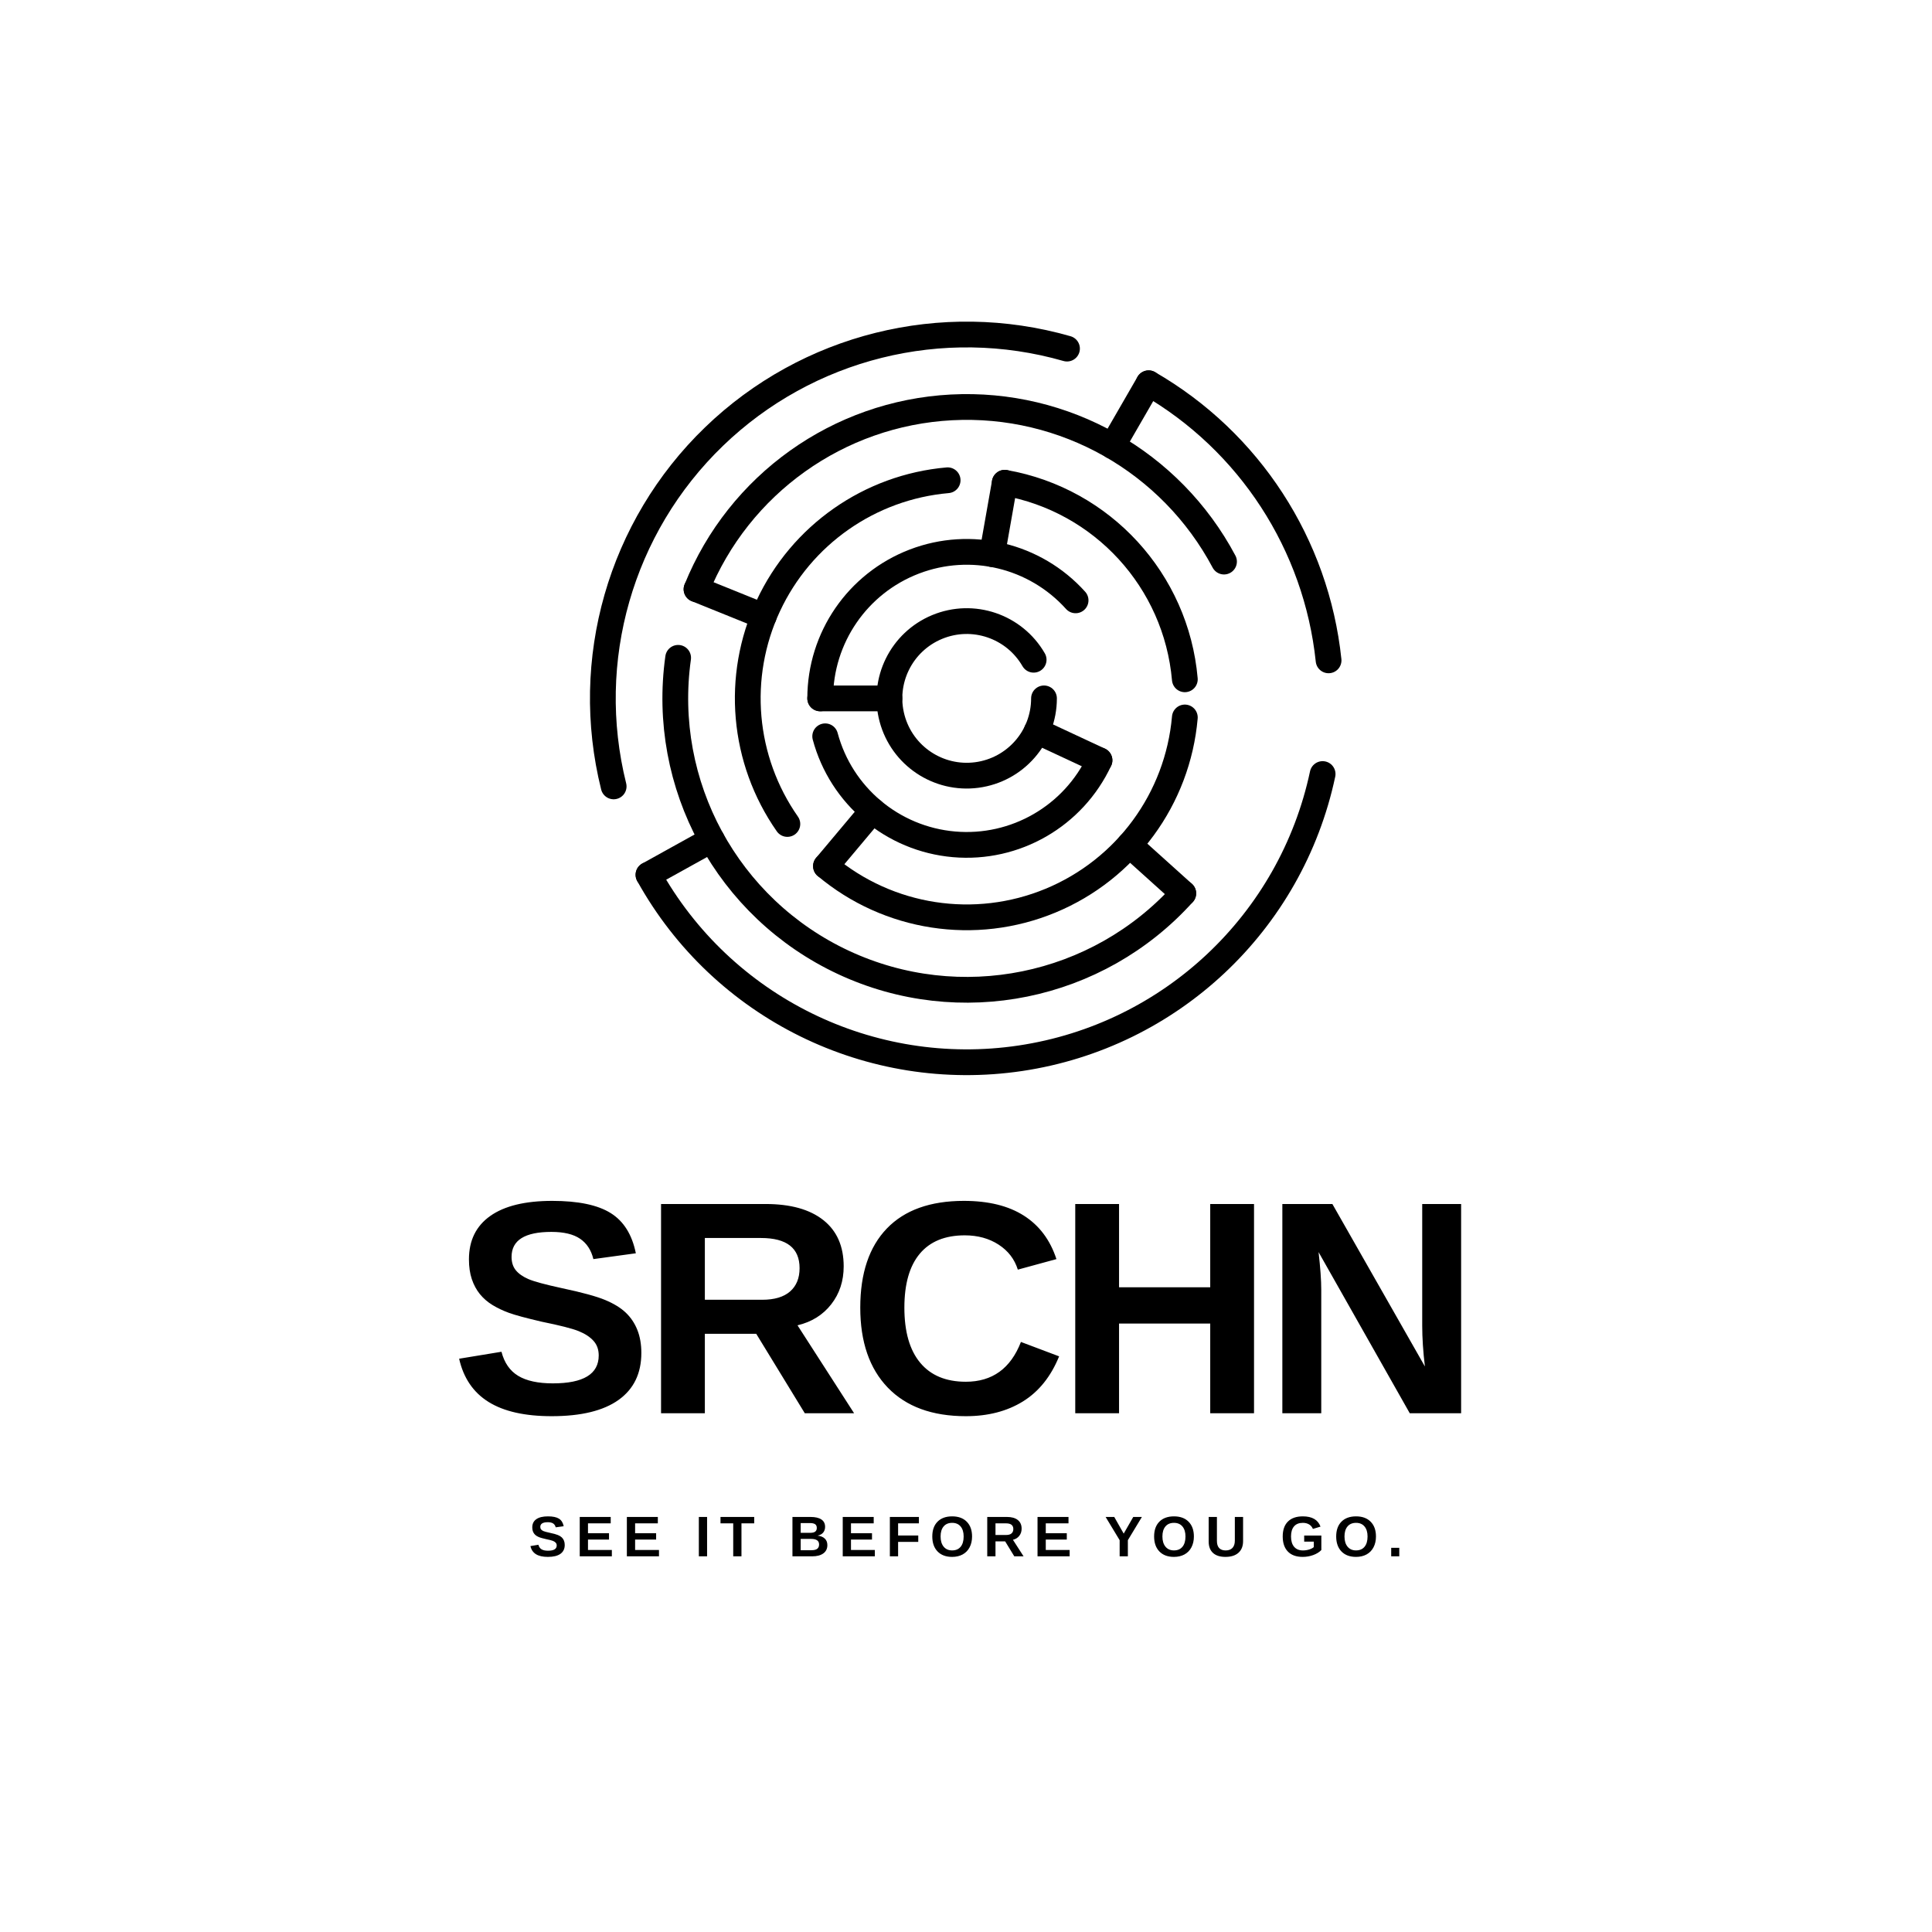
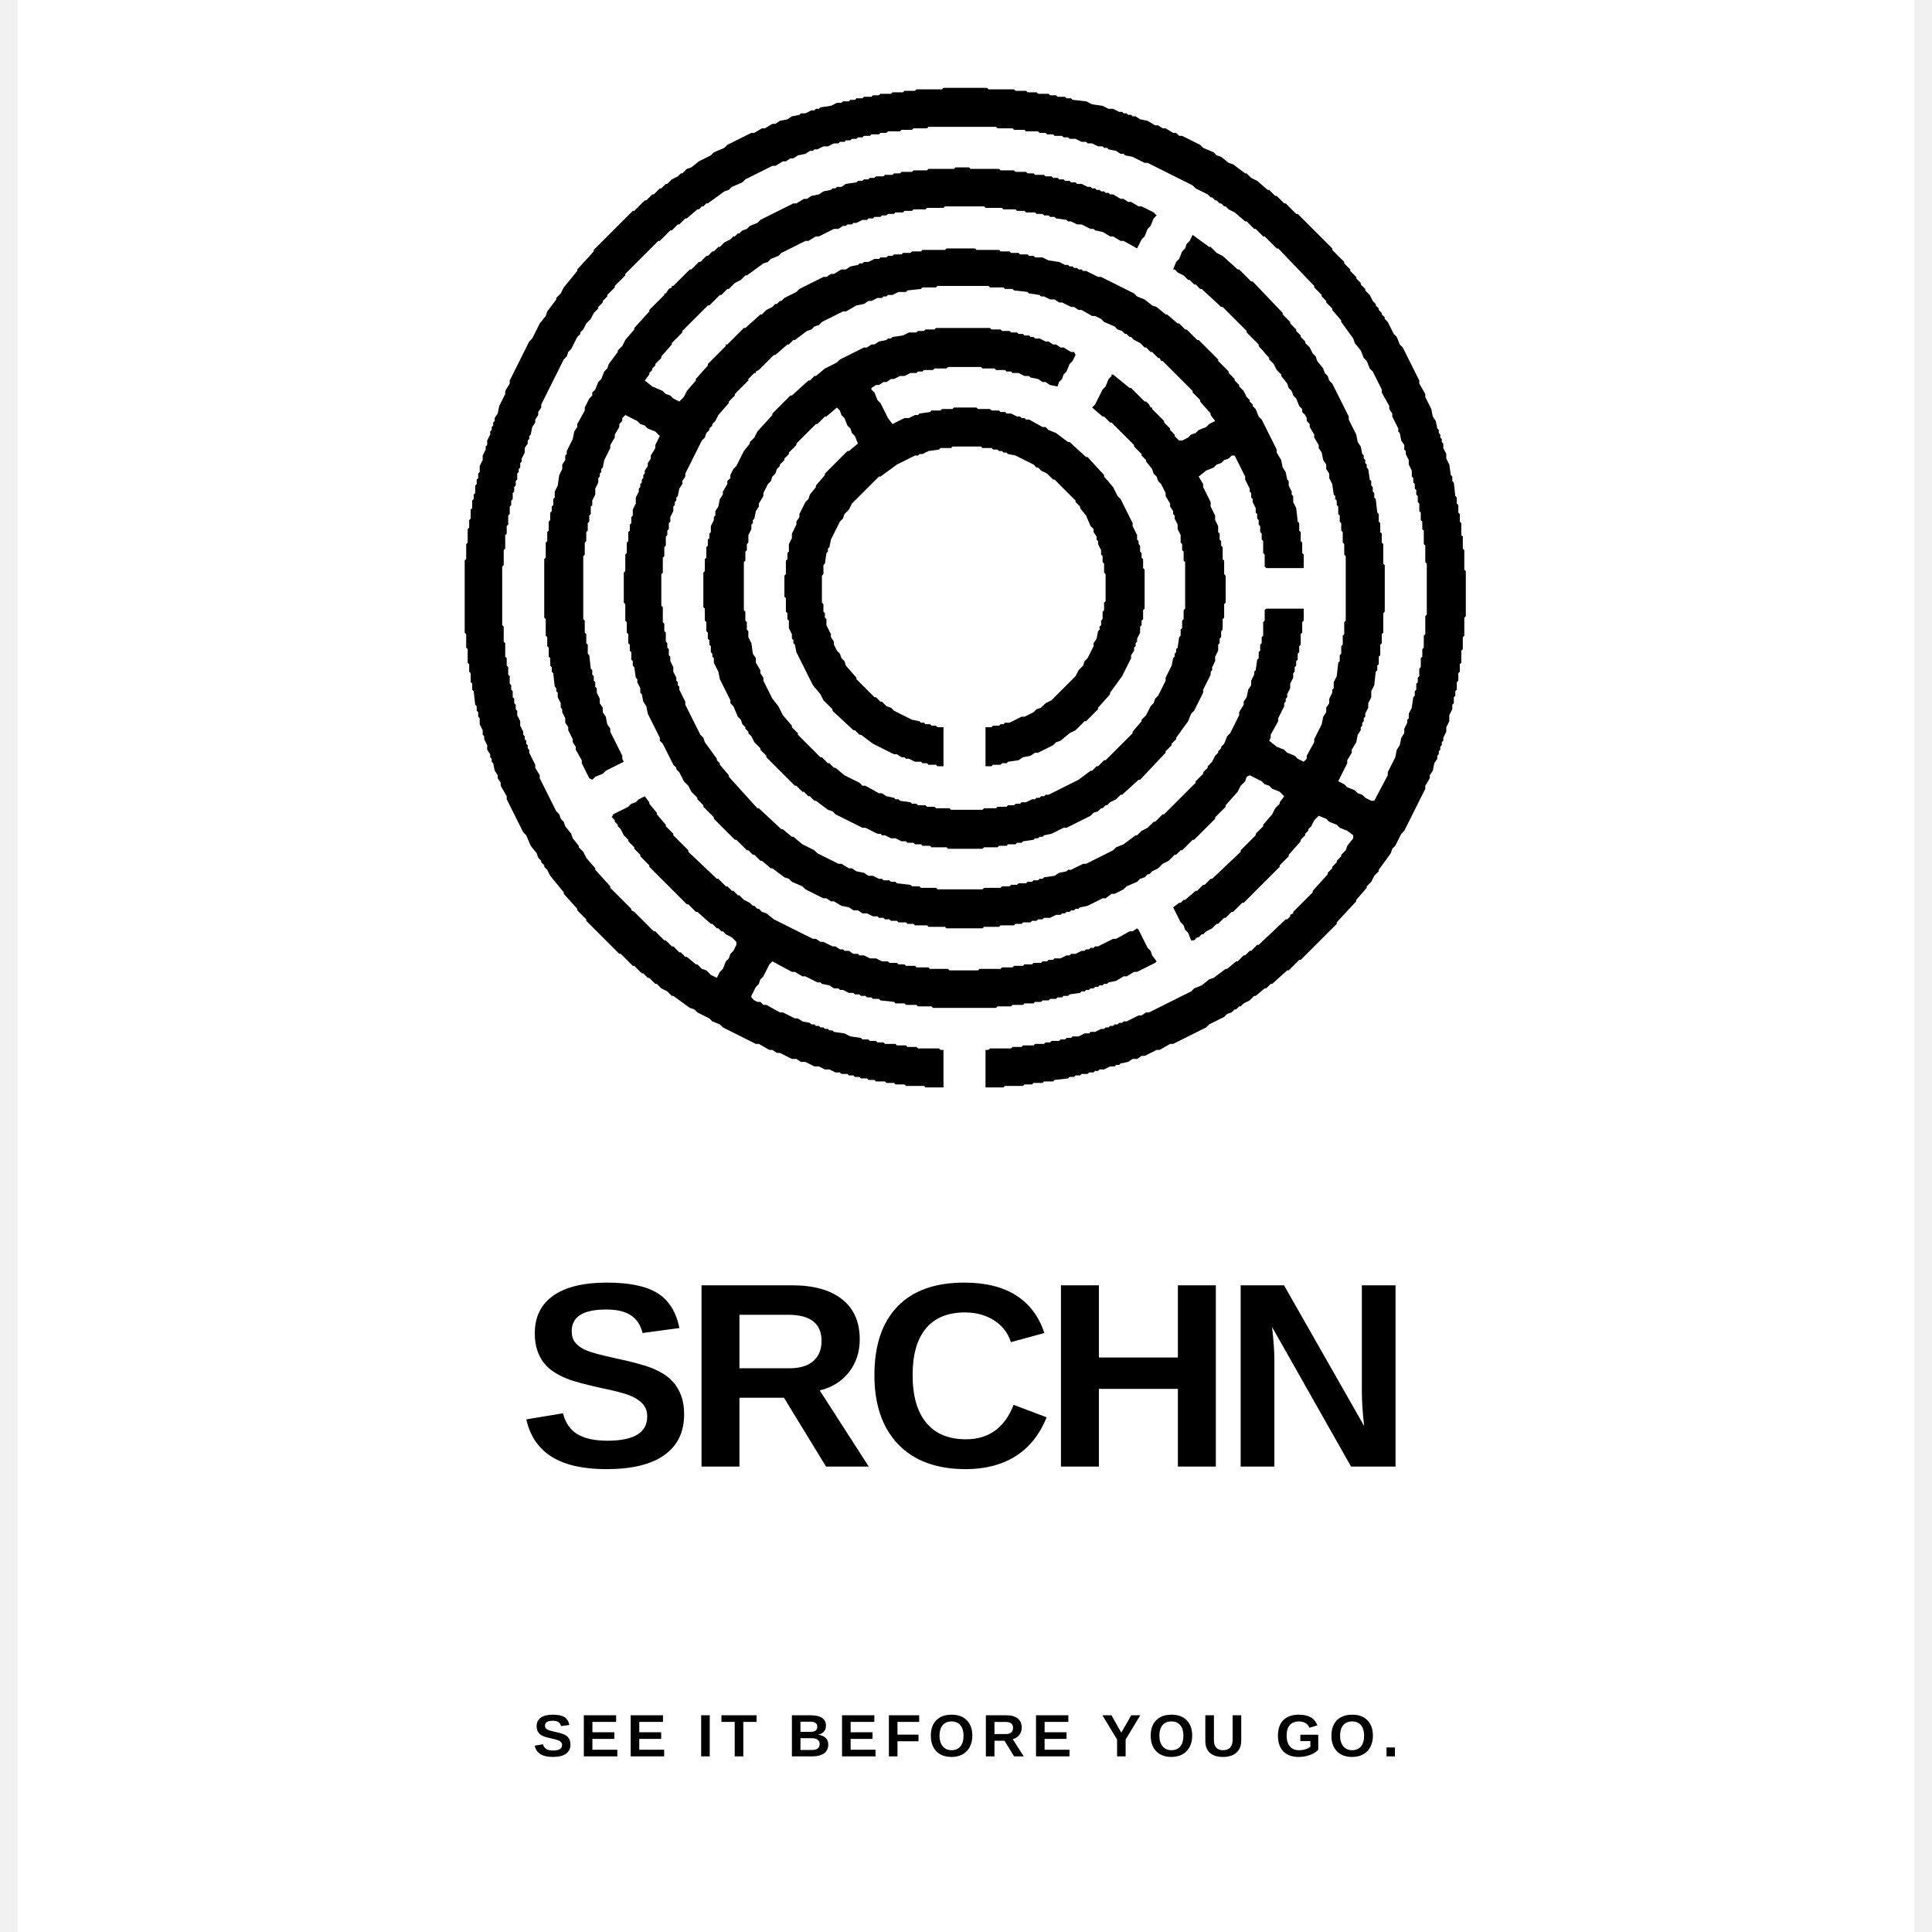
- <svg xmlns="http://www.w3.org/2000/svg" viewBox="0 0 1080 1080" width="1080" height="1080">
-   <rect width="1080" height="1080" fill="#FFFFFF" />
-   <g fill="none" stroke="#000000" stroke-width="16" stroke-linecap="round" stroke-linejoin="round" transform="translate(310 160) scale(.9)">
-     <path d="M477.06,302.99 A226,226 0 0 1 58.34,365.57" />
-     <path d="M36.71,310.67 A226,226 0 0 1 318.29,38.75" />
-     <path d="M369.00,60.28 A226,226 0 0 1 480.76,232.38" />
-     <path d="M390.51,377.11 A181,181 0 0 1 76.76,230.81" />
-     <path d="M88.18,188.20 A181,181 0 0 1 415.81,171.03" />
-     <path d="M391.48,267.85 A136,136 0 0 1 168.58,360.18" />
-     <path d="M144.60,334.01 A136,136 0 0 1 244.15,120.52" />
-     <path d="M279.62,122.07 A136,136 0 0 1 391.48,244.15" />
-     <path d="M338.47,294.46 A91,91 0 0 1 168.10,279.55" />
-     <path d="M165.00,256.00 A91,91 0 0 1 323.63,195.11" />
-     <path d="M304.00,256.00 A48,48 0 1 1 297.57,232.00" />
-     <path d="M97.69,343.75 L58.34,365.57" />
-     <path d="M346.50,99.25 L369.00,60.28" />
-     <path d="M357.07,347.00 L390.51,377.11" />
-     <path d="M129.90,205.05 L88.18,188.20" />
-     <path d="M197.51,325.71 L168.58,360.18" />
-     <path d="M271.80,166.38 L279.62,122.07" />
-     <path d="M299.50,276.29 L338.47,294.46" />
-     <path d="M208.00,256.00 L165.00,256.00" />
+ <svg xmlns="http://www.w3.org/2000/svg" width="1080" height="1080" viewBox="0 0 1080 1100">
+   <rect width="100%" height="100%" fill="#FFFFFF" />
+   <g transform="translate(254.5727 50) scale(0.8545727)">
+     <g transform="translate(0 0) scale(1)" fill="#000000" fill-rule="evenodd">
+       <path d="M301,1 L300,2 L293,2 L292,3 L285,3 L284,4 L277,4 L276,5 L272,5 L271,6 L266,6 L265,7 L261,7 L260,8 L257,8 L256,9 L252,9 L251,10 L248,10 L244,12 L237,13 L236,14 L234,14 L233,15 L231,15 L227,17 L224,17 L223,18 L218,19 L215,21 L210,22 L207,24 L205,24 L200,27 L198,27 L193,30 L191,30 L175,38 L173,40 L166,43 L164,45 L156,49 L151,53 L148,54 L145,57 L144,57 L142,59 L138,61 L135,64 L134,64 L131,67 L130,67 L126,71 L125,71 L121,75 L120,75 L113,82 L112,82 L86,108 L86,109 L75,121 L75,122 L66,133 L64,137 L61,140 L61,141 L55,149 L54,152 L50,157 L45,167 L43,169 L30,195 L30,197 L27,202 L27,204 L23,212 L22,217 L20,220 L20,222 L19,223 L19,225 L18,226 L18,228 L17,229 L17,231 L15,235 L15,238 L14,239 L14,241 L12,245 L12,248 L10,252 L10,256 L9,257 L9,260 L8,261 L8,264 L7,265 L7,270 L6,271 L6,274 L5,275 L5,280 L4,281 L4,287 L3,288 L3,293 L2,294 L2,303 L1,304 L1,314 L0,315 L0,363 L1,364 L1,373 L2,374 L2,383 L3,384 L3,389 L4,390 L4,396 L5,397 L5,401 L6,402 L7,411 L8,412 L8,415 L9,416 L9,419 L10,420 L10,424 L12,428 L12,431 L13,432 L13,434 L15,438 L15,441 L17,444 L17,446 L18,447 L18,449 L19,450 L20,455 L22,458 L22,460 L24,463 L24,465 L28,472 L28,474 L39,496 L41,498 L44,505 L48,510 L49,513 L51,515 L51,516 L53,518 L53,519 L55,521 L57,525 L66,536 L66,537 L75,547 L75,548 L81,554 L81,555 L103,577 L104,577 L112,585 L113,585 L118,590 L119,590 L122,593 L123,593 L127,597 L128,597 L131,600 L135,602 L138,605 L139,605 L150,613 L153,614 L155,616 L163,620 L165,622 L170,624 L172,626 L194,637 L196,637 L203,641 L205,641 L208,643 L210,643 L218,647 L221,647 L224,649 L227,649 L233,652 L236,652 L240,654 L243,654 L247,656 L250,656 L251,657 L255,657 L256,658 L259,658 L260,659 L263,659 L264,660 L268,660 L269,661 L273,661 L274,662 L280,662 L281,663 L286,663 L287,664 L293,664 L294,665 L306,665 L307,666 L319,666 L319,641 L317,641 L316,640 L302,640 L301,639 L295,639 L294,638 L288,638 L287,637 L280,637 L279,636 L275,636 L274,635 L270,635 L269,634 L265,634 L264,633 L257,632 L253,630 L246,629 L245,628 L243,628 L242,627 L240,627 L239,626 L237,626 L236,625 L234,625 L233,624 L231,624 L230,623 L225,622 L222,620 L220,620 L212,616 L210,616 L201,611 L199,611 L197,609 L195,609 L193,608 L191,606 L191,605 L194,599 L196,597 L197,594 L199,592 L203,584 L205,582 L218,589 L220,589 L225,592 L227,592 L235,596 L237,596 L238,597 L243,598 L246,600 L249,600 L250,601 L252,601 L256,603 L259,603 L260,604 L263,604 L264,605 L267,605 L268,606 L271,606 L272,607 L276,607 L277,608 L286,609 L287,610 L293,610 L294,611 L301,611 L302,612 L311,612 L312,613 L354,613 L355,612 L364,612 L365,611 L372,611 L373,610 L379,610 L380,609 L384,609 L385,608 L389,608 L390,607 L394,607 L395,606 L398,606 L399,605 L402,605 L403,604 L410,603 L411,602 L413,602 L414,601 L416,601 L417,600 L419,600 L420,599 L422,599 L423,598 L425,598 L426,597 L428,597 L429,596 L434,595 L439,592 L441,592 L446,589 L448,589 L460,583 L461,582 L458,578 L457,575 L455,573 L449,561 L448,560 L445,562 L443,562 L434,567 L432,567 L422,572 L420,572 L419,573 L417,573 L416,574 L414,574 L413,575 L411,575 L407,577 L404,577 L403,578 L401,578 L397,580 L393,580 L392,581 L389,581 L388,582 L385,582 L384,583 L379,583 L378,584 L373,584 L372,585 L366,585 L365,586 L358,586 L357,587 L343,587 L342,588 L323,588 L322,587 L310,587 L309,586 L301,586 L300,585 L294,585 L293,584 L289,584 L288,583 L283,583 L282,582 L278,582 L274,580 L270,580 L266,578 L263,578 L262,577 L259,577 L256,575 L253,575 L252,574 L250,574 L247,572 L245,572 L239,569 L237,569 L234,567 L232,567 L206,554 L201,550 L198,549 L196,547 L195,547 L193,545 L192,545 L190,543 L186,541 L183,538 L182,538 L179,535 L178,535 L175,532 L174,532 L169,527 L168,527 L149,509 L149,508 L139,498 L139,497 L134,492 L134,491 L128,484 L128,483 L123,477 L123,476 L120,472 L116,474 L114,476 L111,477 L109,479 L99,484 L98,486 L100,488 L100,489 L102,491 L102,492 L104,494 L106,498 L109,501 L109,502 L113,506 L113,507 L117,511 L117,512 L123,518 L123,519 L148,544 L149,544 L154,549 L155,549 L164,557 L165,557 L168,560 L169,560 L171,562 L172,562 L174,564 L178,566 L181,569 L181,571 L179,575 L177,577 L176,580 L174,582 L172,587 L170,589 L168,593 L164,591 L161,588 L158,587 L155,584 L154,584 L148,579 L147,579 L144,576 L143,576 L139,572 L138,572 L134,568 L133,568 L127,562 L126,562 L113,549 L111,548 L111,547 L97,533 L97,532 L87,521 L87,520 L81,513 L79,509 L76,506 L76,505 L72,500 L71,497 L67,492 L66,489 L64,487 L63,484 L61,482 L50,460 L50,458 L47,453 L47,451 L43,443 L43,441 L42,440 L42,438 L41,437 L41,435 L40,434 L40,432 L39,431 L39,429 L37,425 L37,422 L35,418 L35,415 L34,414 L34,411 L33,410 L33,407 L32,406 L32,402 L31,401 L31,398 L30,397 L30,392 L29,391 L29,386 L28,385 L28,380 L27,379 L27,370 L26,369 L26,359 L25,358 L25,319 L26,318 L26,308 L27,307 L27,298 L28,297 L28,292 L29,291 L29,285 L30,284 L30,279 L31,278 L31,275 L32,274 L32,270 L33,269 L33,266 L34,265 L34,262 L35,261 L35,257 L36,256 L36,254 L37,253 L37,250 L38,249 L38,247 L40,243 L40,240 L42,237 L42,235 L43,234 L43,232 L44,231 L45,226 L47,223 L47,221 L49,218 L49,216 L51,213 L51,211 L66,181 L68,179 L69,176 L71,174 L75,166 L77,164 L77,163 L79,161 L81,157 L84,154 L86,150 L89,147 L89,146 L92,143 L92,142 L95,139 L95,138 L100,133 L100,132 L107,125 L107,124 L129,102 L130,102 L137,95 L138,95 L142,91 L143,91 L147,87 L148,87 L155,81 L156,81 L158,79 L159,79 L161,77 L162,77 L173,69 L176,68 L178,66 L185,63 L187,61 L205,52 L207,52 L212,49 L214,49 L217,47 L219,47 L222,45 L227,44 L230,42 L232,42 L233,41 L235,41 L239,39 L242,39 L246,37 L249,37 L250,36 L253,36 L254,35 L257,35 L258,34 L261,34 L262,33 L265,33 L266,32 L270,32 L271,31 L276,31 L277,30 L281,30 L282,29 L290,29 L291,28 L298,28 L299,27 L308,27 L309,26 L354,26 L355,27 L365,27 L366,28 L373,28 L374,29 L382,29 L383,30 L387,30 L388,31 L392,31 L393,32 L398,32 L399,33 L402,33 L403,34 L407,34 L411,36 L414,36 L415,37 L418,37 L422,39 L425,39 L426,40 L428,40 L429,41 L434,42 L437,44 L439,44 L440,45 L445,46 L453,50 L455,50 L485,65 L487,67 L495,71 L497,73 L498,73 L500,75 L501,75 L503,77 L504,77 L506,79 L507,79 L509,81 L513,83 L520,89 L521,89 L526,94 L527,94 L532,99 L533,99 L541,107 L542,107 L566,132 L566,133 L571,138 L571,139 L574,142 L574,143 L578,147 L578,148 L584,155 L584,156 L592,167 L593,170 L597,175 L599,180 L601,182 L603,187 L605,189 L611,201 L611,203 L616,212 L616,214 L618,217 L618,219 L622,227 L622,229 L623,230 L624,235 L626,238 L626,241 L627,242 L627,244 L629,248 L629,251 L631,255 L631,259 L632,260 L632,263 L633,264 L633,267 L634,268 L634,271 L635,272 L635,276 L636,277 L636,282 L637,283 L637,288 L638,289 L638,294 L639,295 L639,304 L640,305 L640,316 L641,317 L641,351 L640,352 L640,364 L639,365 L639,373 L638,374 L638,379 L637,380 L637,386 L636,387 L636,392 L635,393 L635,396 L634,397 L634,401 L633,402 L633,405 L632,406 L631,413 L629,417 L629,420 L628,421 L628,423 L626,427 L626,430 L624,433 L623,438 L621,441 L620,446 L615,456 L615,458 L606,475 L604,475 L600,473 L598,471 L595,470 L593,468 L588,466 L586,464 L582,462 L588,450 L588,448 L591,443 L591,441 L594,436 L595,431 L597,428 L597,426 L598,425 L598,423 L599,422 L599,420 L600,419 L600,417 L602,413 L602,410 L604,406 L604,402 L606,398 L607,389 L608,388 L608,385 L609,384 L609,379 L610,378 L610,371 L611,370 L611,364 L612,363 L612,350 L613,349 L613,318 L612,317 L612,304 L611,303 L611,297 L610,296 L610,290 L609,289 L609,284 L608,283 L607,274 L606,273 L606,270 L605,269 L605,266 L604,265 L604,262 L603,261 L602,254 L601,253 L601,251 L600,250 L600,248 L599,247 L599,245 L598,244 L597,239 L595,236 L594,231 L589,221 L589,219 L578,197 L576,195 L575,192 L573,190 L572,187 L568,182 L567,179 L565,177 L563,173 L560,170 L560,169 L557,166 L557,165 L554,162 L554,161 L550,157 L550,156 L545,151 L545,150 L525,129 L524,129 L516,121 L515,121 L505,112 L501,110 L497,106 L496,106 L485,98 L483,102 L481,104 L480,107 L478,109 L476,114 L474,116 L472,121 L473,121 L475,123 L479,125 L482,128 L483,128 L486,131 L487,131 L490,134 L491,134 L504,146 L505,146 L521,162 L521,163 L529,171 L529,172 L536,180 L536,181 L539,184 L541,188 L544,191 L544,192 L548,197 L549,200 L551,202 L552,205 L554,207 L556,212 L558,214 L558,216 L560,218 L561,220 L561,222 L563,224 L563,226 L566,231 L566,233 L569,238 L569,240 L571,243 L572,248 L574,251 L574,254 L576,257 L576,260 L578,264 L579,271 L580,272 L580,274 L581,275 L581,278 L582,279 L582,284 L583,285 L583,289 L584,290 L584,295 L585,296 L585,303 L586,304 L586,311 L587,312 L587,355 L586,356 L586,364 L585,365 L585,371 L584,372 L584,377 L583,378 L583,382 L582,383 L581,392 L579,396 L579,400 L578,401 L578,403 L576,407 L576,410 L574,413 L574,416 L572,419 L571,424 L566,434 L566,436 L561,445 L561,447 L559,449 L555,447 L553,445 L548,443 L546,441 L541,439 L536,435 L537,433 L537,431 L542,422 L542,420 L546,412 L546,410 L547,409 L547,407 L548,406 L548,404 L550,400 L550,397 L552,393 L552,390 L553,389 L553,386 L554,385 L554,382 L555,381 L555,377 L556,376 L556,372 L557,371 L557,364 L558,363 L558,356 L559,355 L559,347 L534,347 L533,348 L533,355 L532,356 L532,365 L531,366 L531,370 L530,371 L530,375 L529,376 L529,380 L528,381 L527,388 L526,389 L526,391 L524,395 L524,398 L522,401 L521,406 L519,409 L519,411 L516,416 L516,418 L510,430 L508,432 L506,437 L504,439 L504,440 L502,442 L502,443 L500,445 L498,449 L495,452 L495,453 L492,456 L492,457 L487,462 L487,463 L466,484 L465,484 L460,489 L459,489 L455,493 L451,495 L448,498 L447,498 L439,504 L434,506 L432,508 L414,517 L412,517 L404,521 L402,521 L401,522 L396,523 L393,525 L386,526 L385,527 L383,527 L382,528 L379,528 L378,529 L375,529 L374,530 L369,530 L368,531 L364,531 L363,532 L358,532 L357,533 L346,533 L345,534 L315,534 L314,533 L304,533 L303,532 L298,532 L297,531 L288,530 L287,529 L284,529 L283,528 L279,528 L278,527 L276,527 L272,525 L269,525 L266,523 L261,522 L258,520 L256,520 L251,517 L249,517 L235,510 L233,508 L225,504 L219,499 L218,499 L212,494 L211,494 L196,480 L195,480 L176,459 L176,458 L170,451 L170,450 L168,448 L168,447 L160,436 L159,433 L157,431 L147,411 L147,409 L143,401 L143,399 L142,398 L142,396 L141,395 L141,393 L139,389 L139,386 L137,382 L137,379 L136,378 L136,374 L135,373 L135,370 L134,369 L134,363 L133,362 L133,357 L132,356 L132,346 L131,345 L131,324 L132,323 L132,313 L133,312 L133,306 L134,305 L134,299 L135,298 L135,295 L136,294 L136,290 L137,289 L137,286 L139,282 L139,279 L140,278 L140,276 L141,275 L141,273 L142,272 L143,267 L145,264 L145,262 L147,259 L147,257 L158,235 L160,233 L161,230 L163,228 L163,227 L165,225 L165,224 L167,222 L169,218 L176,210 L176,209 L180,205 L180,204 L189,195 L189,194 L193,190 L194,190 L194,189 L196,188 L206,178 L207,178 L215,171 L216,171 L219,168 L220,168 L228,162 L231,161 L233,159 L236,158 L238,156 L252,149 L254,149 L261,145 L266,144 L269,142 L271,142 L275,140 L278,140 L279,139 L281,139 L282,138 L285,138 L289,136 L294,136 L295,135 L304,134 L305,133 L314,133 L315,132 L349,132 L350,133 L359,133 L360,134 L365,134 L366,135 L375,136 L376,137 L383,138 L384,139 L386,139 L390,141 L393,141 L396,143 L398,143 L404,146 L406,146 L409,148 L411,148 L418,152 L420,152 L424,154 L426,156 L433,159 L435,161 L438,162 L440,164 L441,164 L443,166 L444,166 L446,168 L450,170 L453,173 L454,173 L457,176 L458,176 L462,180 L463,180 L464,182 L465,182 L485,202 L485,203 L490,208 L490,209 L497,217 L497,218 L500,222 L496,224 L494,226 L489,228 L487,230 L484,231 L482,233 L478,235 L476,235 L473,232 L473,231 L470,228 L470,227 L466,223 L466,222 L458,214 L458,213 L457,213 L456,211 L454,209 L453,209 L444,200 L443,200 L432,191 L431,191 L431,192 L429,194 L427,199 L425,201 L420,211 L418,213 L425,219 L426,219 L430,223 L431,223 L446,238 L446,239 L451,244 L451,245 L454,248 L454,249 L458,254 L459,257 L461,259 L462,262 L464,264 L467,270 L467,272 L470,277 L470,279 L472,282 L472,284 L473,285 L473,287 L475,291 L475,294 L477,298 L477,303 L478,304 L478,308 L479,309 L479,315 L480,316 L480,347 L479,348 L479,354 L478,355 L478,360 L477,361 L477,365 L476,366 L475,373 L474,374 L474,376 L473,377 L473,379 L472,380 L471,385 L467,393 L467,395 L462,405 L460,407 L459,410 L457,412 L454,418 L451,421 L451,422 L445,429 L445,430 L427,448 L426,448 L422,452 L421,452 L418,455 L417,455 L409,461 L389,471 L387,471 L386,472 L384,472 L383,473 L381,473 L380,474 L378,474 L374,476 L371,476 L370,477 L367,477 L366,478 L362,478 L361,479 L355,479 L354,480 L346,480 L345,481 L324,481 L323,480 L314,480 L313,479 L308,479 L307,478 L302,478 L301,477 L298,477 L297,476 L290,475 L289,474 L287,474 L286,473 L281,472 L278,470 L276,470 L267,465 L265,465 L263,463 L253,458 L247,453 L246,453 L243,450 L242,450 L238,446 L237,446 L222,431 L222,430 L218,426 L218,425 L212,418 L209,412 L205,407 L199,395 L199,393 L197,390 L197,388 L194,383 L194,380 L192,377 L191,370 L189,366 L189,362 L188,361 L188,356 L187,355 L187,349 L186,348 L186,316 L187,315 L187,309 L188,308 L188,304 L189,303 L189,298 L191,294 L191,291 L192,290 L192,288 L193,287 L194,282 L196,279 L196,277 L199,272 L199,270 L202,264 L204,262 L205,259 L207,257 L208,254 L210,252 L210,251 L213,248 L213,247 L216,244 L216,243 L221,238 L221,237 L234,224 L235,224 L240,219 L241,219 L248,213 L250,215 L251,218 L253,220 L255,225 L257,227 L258,230 L260,232 L262,237 L256,242 L255,242 L240,257 L240,258 L234,265 L234,266 L230,271 L229,274 L227,276 L223,284 L223,286 L221,289 L221,291 L218,297 L218,300 L216,304 L216,309 L215,310 L215,314 L214,315 L214,324 L213,325 L213,339 L214,340 L214,349 L215,350 L215,354 L216,355 L216,360 L218,364 L218,367 L219,368 L219,370 L220,371 L221,376 L232,398 L237,404 L239,408 L245,414 L245,415 L259,428 L260,428 L263,431 L264,431 L272,437 L286,444 L288,444 L291,446 L293,446 L294,447 L296,447 L300,449 L304,449 L305,450 L308,450 L309,451 L314,451 L315,452 L319,452 L319,426 L315,426 L314,425 L311,425 L310,424 L307,424 L306,423 L304,423 L303,422 L298,421 L286,415 L284,413 L281,412 L278,409 L277,409 L274,406 L273,406 L261,394 L261,393 L254,385 L253,382 L251,380 L250,377 L248,375 L246,371 L246,369 L244,366 L244,364 L241,358 L241,354 L240,353 L240,350 L239,349 L239,344 L238,343 L238,325 L239,324 L239,318 L240,317 L241,310 L242,309 L242,307 L243,306 L244,301 L250,289 L252,287 L253,284 L256,281 L258,277 L276,259 L277,259 L288,251 L300,245 L302,245 L303,244 L305,244 L309,242 L316,241 L317,240 L324,240 L325,239 L344,239 L345,240 L351,240 L352,241 L355,241 L356,242 L358,242 L359,243 L361,243 L362,244 L367,245 L379,251 L381,253 L382,253 L384,255 L388,257 L392,261 L393,261 L407,275 L407,276 L410,279 L410,280 L414,285 L417,292 L419,294 L419,296 L421,299 L421,301 L422,302 L422,304 L424,308 L424,311 L425,312 L425,316 L426,317 L426,323 L427,324 L427,342 L426,343 L426,348 L425,349 L425,354 L424,355 L424,358 L423,359 L423,361 L422,362 L421,367 L419,370 L419,372 L415,380 L413,382 L412,385 L409,388 L407,392 L391,408 L387,410 L384,413 L381,414 L379,416 L373,419 L371,419 L363,423 L360,423 L359,424 L357,424 L356,425 L352,425 L351,426 L347,426 L347,452 L351,452 L352,451 L357,451 L358,450 L361,450 L362,449 L369,448 L372,446 L377,445 L380,443 L382,443 L392,438 L394,436 L397,435 L403,430 L407,428 L413,422 L414,422 L422,414 L422,413 L430,404 L430,403 L438,392 L444,380 L444,378 L446,375 L446,373 L447,372 L447,370 L448,369 L448,367 L450,363 L450,359 L451,358 L451,355 L452,354 L452,348 L453,347 L453,321 L452,320 L452,314 L451,313 L451,310 L450,309 L450,305 L449,304 L449,302 L448,301 L448,298 L445,292 L445,290 L437,274 L435,272 L432,266 L426,259 L426,258 L415,246 L414,246 L403,236 L402,236 L394,230 L389,228 L387,226 L385,226 L376,221 L374,221 L373,220 L371,220 L370,219 L368,219 L364,217 L361,217 L360,216 L357,216 L356,215 L351,215 L350,214 L342,214 L341,213 L326,213 L325,214 L318,214 L317,215 L311,215 L310,216 L303,217 L302,218 L300,218 L296,220 L293,220 L285,224 L282,220 L277,210 L275,208 L273,203 L271,201 L271,200 L274,198 L276,198 L279,196 L281,196 L284,194 L286,194 L290,192 L293,192 L297,190 L301,190 L302,189 L305,189 L306,188 L312,188 L313,187 L321,187 L322,186 L344,186 L345,187 L353,187 L354,188 L360,188 L361,189 L364,189 L365,190 L369,190 L373,192 L376,192 L377,193 L382,194 L385,196 L387,196 L390,198 L395,199 L396,196 L398,194 L399,191 L401,189 L403,184 L405,182 L407,178 L406,176 L404,176 L399,173 L397,173 L394,171 L392,171 L389,169 L387,169 L383,167 L380,167 L379,166 L377,166 L376,165 L373,165 L372,164 L369,164 L368,163 L364,163 L363,162 L358,162 L357,161 L351,161 L350,160 L314,160 L313,161 L307,161 L306,162 L302,162 L301,163 L296,163 L292,165 L285,166 L284,167 L282,167 L281,168 L276,169 L273,171 L271,171 L268,173 L266,173 L250,181 L248,183 L240,187 L234,192 L233,192 L230,195 L229,195 L218,205 L217,205 L205,217 L205,218 L195,229 L193,233 L190,236 L190,237 L186,242 L181,252 L179,254 L177,258 L177,260 L175,262 L175,264 L172,269 L172,271 L170,274 L169,279 L167,282 L167,285 L166,286 L166,288 L164,292 L164,296 L163,297 L163,300 L162,301 L162,305 L161,306 L161,313 L160,314 L160,322 L159,323 L159,346 L160,347 L160,355 L161,356 L161,362 L162,363 L162,367 L163,368 L163,371 L164,372 L164,376 L165,377 L165,379 L166,380 L166,383 L169,389 L170,394 L177,408 L177,410 L179,412 L182,419 L184,421 L185,424 L187,426 L187,427 L189,429 L189,430 L191,432 L193,436 L197,440 L197,441 L201,445 L201,446 L220,465 L221,465 L225,469 L226,469 L229,472 L230,472 L233,475 L234,475 L242,481 L245,482 L247,484 L265,493 L267,493 L275,497 L277,497 L278,498 L280,498 L284,500 L287,500 L291,502 L294,502 L295,503 L299,503 L300,504 L304,504 L305,505 L310,505 L311,506 L321,506 L322,507 L345,507 L346,506 L355,506 L356,505 L361,505 L362,504 L367,504 L368,503 L371,503 L372,502 L379,501 L380,500 L382,500 L383,499 L385,499 L386,498 L391,497 L399,493 L401,493 L417,485 L419,483 L422,482 L424,480 L425,480 L427,478 L428,478 L430,476 L434,474 L437,471 L438,471 L449,461 L450,461 L467,443 L467,442 L471,438 L471,437 L474,434 L474,433 L482,422 L484,417 L486,415 L492,403 L492,401 L497,391 L497,389 L498,388 L498,386 L500,382 L500,379 L502,375 L502,371 L503,370 L503,367 L504,366 L504,362 L505,361 L505,354 L506,353 L506,344 L507,343 L507,325 L506,324 L506,315 L505,314 L505,306 L504,305 L504,302 L503,301 L503,297 L502,296 L502,292 L500,288 L500,285 L497,279 L497,276 L492,266 L492,264 L489,259 L494,255 L499,253 L501,251 L504,250 L506,248 L509,247 L511,245 L513,245 L520,259 L520,261 L523,267 L523,269 L524,270 L524,273 L525,274 L525,276 L527,280 L527,283 L528,284 L528,287 L529,288 L529,291 L530,292 L530,296 L531,297 L531,301 L532,302 L532,310 L533,311 L533,319 L534,320 L559,320 L559,311 L558,310 L558,303 L557,302 L557,296 L556,295 L556,290 L555,289 L554,280 L552,276 L552,272 L551,271 L551,269 L549,265 L549,262 L548,261 L547,256 L545,253 L544,248 L541,243 L541,241 L531,221 L529,219 L527,214 L525,212 L525,211 L523,209 L523,208 L521,206 L519,202 L516,199 L516,198 L513,195 L513,194 L509,190 L509,189 L502,182 L502,181 L489,168 L488,168 L481,161 L480,161 L476,157 L475,157 L468,151 L467,151 L461,146 L458,145 L453,141 L448,139 L446,137 L424,126 L422,126 L414,122 L412,122 L411,121 L409,121 L408,120 L406,120 L405,119 L403,119 L402,118 L400,118 L396,116 L389,115 L385,113 L380,113 L379,112 L376,112 L375,111 L370,111 L369,110 L364,110 L363,109 L357,109 L356,108 L341,108 L340,107 L321,107 L320,108 L305,108 L304,109 L298,109 L297,110 L292,110 L291,111 L286,111 L285,112 L282,112 L281,113 L277,113 L276,114 L273,114 L269,116 L266,116 L265,117 L263,117 L262,118 L257,119 L254,121 L251,121 L246,124 L244,124 L241,126 L239,126 L223,134 L221,136 L213,140 L211,142 L210,142 L208,144 L207,144 L205,146 L201,148 L198,151 L197,151 L187,160 L186,160 L175,171 L174,171 L174,172 L162,184 L162,185 L154,194 L154,195 L148,202 L146,206 L143,209 L139,207 L137,205 L134,204 L132,202 L125,199 L120,195 L123,191 L123,190 L125,188 L125,187 L127,185 L127,184 L131,180 L131,179 L138,171 L138,170 L145,163 L145,162 L162,145 L163,145 L170,138 L171,138 L175,134 L176,134 L180,130 L184,128 L187,125 L188,125 L199,117 L202,116 L204,114 L209,112 L211,110 L227,102 L229,102 L234,99 L236,99 L246,94 L249,94 L252,92 L254,92 L255,91 L258,91 L259,90 L261,90 L265,88 L268,88 L269,87 L272,87 L273,86 L277,86 L278,85 L281,85 L282,84 L286,84 L287,83 L292,83 L293,82 L298,82 L299,81 L307,81 L308,80 L319,80 L320,79 L346,79 L347,80 L358,80 L359,81 L367,81 L368,82 L373,82 L374,83 L380,83 L381,84 L385,84 L386,85 L389,85 L390,86 L393,86 L394,87 L401,88 L402,89 L404,89 L408,91 L411,91 L417,94 L419,94 L420,95 L425,96 L430,99 L432,99 L437,102 L439,102 L448,107 L451,101 L453,99 L455,94 L457,92 L459,87 L461,85 L459,83 L451,79 L449,79 L444,76 L442,76 L439,74 L437,74 L432,71 L430,71 L429,70 L427,70 L426,69 L424,69 L423,68 L421,68 L420,67 L418,67 L417,66 L415,66 L411,64 L408,64 L407,63 L404,63 L403,62 L400,62 L399,61 L396,61 L395,60 L392,60 L391,59 L387,59 L386,58 L380,58 L379,57 L375,57 L374,56 L367,56 L366,55 L357,55 L356,54 L337,54 L336,53 L327,53 L326,54 L309,54 L308,55 L299,55 L298,56 L291,56 L290,57 L286,57 L285,58 L280,58 L279,59 L274,59 L273,60 L270,60 L269,61 L266,61 L265,62 L262,62 L261,63 L254,64 L251,66 L248,66 L247,67 L245,67 L244,68 L239,69 L236,71 L231,72 L228,74 L226,74 L221,77 L219,77 L197,88 L195,90 L190,92 L188,94 L185,95 L183,97 L182,97 L180,99 L179,99 L177,101 L173,103 L170,106 L169,106 L166,109 L165,109 L162,112 L161,112 L157,116 L156,116 L151,121 L150,121 L139,132 L138,132 L138,133 L136,134 L134,137 L133,137 L133,138 L123,148 L123,149 L113,160 L113,161 L107,168 L105,172 L102,175 L102,176 L96,184 L95,187 L93,189 L91,194 L89,196 L87,201 L85,203 L85,205 L83,207 L80,213 L80,215 L75,224 L75,226 L73,229 L72,234 L68,242 L68,244 L67,245 L67,248 L65,251 L65,254 L63,258 L62,265 L60,269 L60,273 L59,274 L59,278 L58,279 L58,282 L57,283 L57,288 L56,289 L56,295 L55,296 L55,302 L54,303 L54,313 L53,314 L53,353 L54,354 L54,365 L55,366 L55,372 L56,373 L56,379 L57,380 L57,385 L58,386 L58,389 L59,390 L60,399 L61,400 L61,402 L62,403 L62,406 L64,410 L64,413 L65,414 L65,416 L67,420 L67,423 L69,426 L69,428 L72,434 L72,436 L74,439 L74,441 L78,448 L78,450 L83,460 L85,461 L87,459 L92,457 L94,455 L106,449 L105,447 L105,445 L97,429 L97,427 L95,424 L94,419 L92,416 L92,413 L90,410 L90,407 L88,403 L88,400 L87,399 L87,396 L86,395 L86,392 L85,391 L85,388 L84,387 L83,378 L82,377 L82,371 L81,370 L81,364 L80,363 L80,355 L79,354 L79,312 L80,311 L80,303 L81,302 L81,296 L82,295 L82,290 L83,289 L83,285 L84,284 L84,279 L85,278 L85,275 L87,271 L87,267 L89,263 L89,260 L90,259 L90,257 L91,256 L91,254 L92,253 L93,248 L97,240 L97,238 L100,233 L100,231 L103,226 L103,224 L105,222 L105,220 L107,218 L115,222 L117,224 L120,225 L122,227 L127,229 L130,232 L127,238 L127,240 L124,245 L124,247 L122,250 L122,252 L120,255 L120,257 L119,258 L119,260 L118,261 L118,263 L117,264 L117,266 L116,267 L116,269 L114,273 L114,277 L112,281 L112,285 L111,286 L111,290 L110,291 L110,295 L109,296 L109,302 L108,303 L108,310 L107,311 L107,322 L106,323 L106,343 L107,344 L107,355 L108,356 L108,363 L109,364 L109,370 L110,371 L110,375 L111,376 L111,381 L112,382 L112,385 L113,386 L114,393 L115,394 L115,396 L117,400 L117,403 L118,404 L119,409 L121,412 L122,417 L130,433 L130,435 L132,437 L139,451 L141,453 L141,454 L143,456 L146,462 L149,465 L151,469 L155,473 L155,474 L159,478 L159,479 L166,486 L166,487 L180,501 L181,501 L188,508 L189,508 L192,511 L193,511 L197,515 L198,515 L204,520 L205,520 L213,526 L216,527 L218,529 L225,532 L227,534 L239,540 L241,540 L244,542 L246,542 L251,545 L256,546 L259,548 L262,548 L265,550 L268,550 L272,552 L275,552 L276,553 L279,553 L280,554 L283,554 L284,555 L288,555 L289,556 L294,556 L295,557 L299,557 L300,558 L308,558 L309,559 L320,559 L321,560 L345,560 L346,559 L356,559 L357,558 L366,558 L367,557 L371,557 L372,556 L377,556 L378,555 L381,555 L382,554 L385,554 L386,553 L390,553 L394,551 L397,551 L398,550 L400,550 L401,549 L403,549 L404,548 L406,548 L407,547 L409,547 L410,546 L415,545 L425,540 L427,540 L431,537 L433,537 L439,534 L441,532 L448,529 L450,527 L453,526 L455,524 L456,524 L458,522 L462,520 L465,517 L469,515 L473,511 L474,511 L477,508 L478,508 L485,501 L486,501 L500,487 L500,486 L507,479 L507,478 L515,469 L517,465 L520,462 L521,459 L523,458 L531,462 L533,464 L536,465 L538,467 L543,469 L546,472 L543,476 L543,477 L540,480 L538,484 L532,491 L532,492 L527,497 L527,498 L517,508 L517,509 L498,527 L497,527 L493,531 L492,531 L488,535 L487,535 L480,541 L479,541 L477,543 L476,543 L472,546 L477,556 L479,558 L480,561 L482,563 L484,568 L486,568 L488,566 L489,566 L491,564 L492,564 L494,562 L498,560 L501,557 L502,557 L506,553 L507,553 L511,549 L512,549 L518,543 L519,543 L543,519 L543,518 L549,512 L549,511 L557,502 L557,501 L560,498 L560,497 L562,495 L562,494 L564,492 L566,488 L569,485 L574,487 L576,489 L581,491 L583,493 L588,495 L592,498 L592,500 L588,505 L587,508 L584,511 L584,512 L581,515 L581,516 L578,519 L578,520 L575,523 L575,524 L565,535 L565,536 L552,549 L552,550 L550,551 L550,552 L548,554 L547,554 L529,571 L528,571 L524,575 L523,575 L520,578 L519,578 L515,582 L514,582 L508,587 L507,587 L499,593 L496,594 L491,598 L486,600 L484,602 L456,616 L454,616 L451,618 L449,618 L441,622 L439,622 L438,623 L436,623 L435,624 L433,624 L432,625 L430,625 L429,626 L427,626 L426,627 L424,627 L420,629 L417,629 L416,630 L413,630 L409,632 L405,632 L404,633 L401,633 L400,634 L397,634 L396,635 L391,635 L390,636 L387,636 L386,637 L380,637 L379,638 L372,638 L371,639 L365,639 L364,640 L350,640 L349,641 L347,641 L347,666 L359,666 L360,665 L372,665 L373,664 L378,664 L379,663 L385,663 L386,662 L392,662 L393,661 L402,660 L403,659 L406,659 L407,658 L410,658 L411,657 L415,657 L416,656 L419,656 L420,655 L422,655 L423,654 L426,654 L430,652 L433,652 L434,651 L436,651 L437,650 L442,649 L445,647 L448,647 L451,645 L453,645 L461,641 L463,641 L470,637 L472,637 L494,626 L496,624 L506,619 L508,617 L511,616 L513,614 L514,614 L516,612 L517,612 L519,610 L523,608 L526,605 L527,605 L533,600 L534,600 L537,597 L538,597 L548,588 L549,588 L556,581 L557,581 L581,557 L581,556 L594,542 L594,541 L601,533 L601,532 L604,529 L606,525 L609,522 L609,521 L617,510 L618,507 L620,505 L624,497 L626,495 L640,467 L640,465 L643,460 L643,458 L645,455 L646,450 L648,447 L648,445 L649,444 L649,442 L650,441 L650,439 L651,438 L651,436 L652,435 L652,433 L654,429 L654,426 L656,422 L656,418 L658,414 L658,411 L659,410 L659,406 L660,405 L660,402 L661,401 L661,396 L662,395 L662,390 L663,389 L663,384 L664,383 L664,375 L665,374 L665,366 L666,365 L666,353 L667,352 L667,322 L666,321 L666,308 L665,307 L665,299 L664,298 L664,290 L663,289 L663,284 L662,283 L662,278 L661,277 L661,273 L660,272 L659,263 L658,262 L658,259 L657,258 L656,251 L654,247 L654,244 L652,240 L652,237 L651,236 L651,234 L650,233 L650,231 L649,230 L649,228 L648,227 L647,222 L645,219 L644,214 L640,206 L640,204 L636,197 L636,195 L625,173 L623,171 L621,166 L619,164 L615,156 L613,154 L613,153 L611,151 L611,150 L609,148 L609,147 L607,145 L607,144 L605,142 L603,138 L600,135 L600,134 L597,131 L597,130 L594,127 L594,126 L590,122 L590,121 L586,117 L586,116 L578,108 L578,107 L555,84 L554,84 L547,77 L546,77 L541,72 L540,72 L536,68 L535,68 L528,62 L524,60 L521,57 L520,57 L512,51 L509,50 L504,46 L501,45 L499,43 L492,40 L490,38 L478,32 L476,32 L474,30 L472,30 L467,27 L465,27 L462,25 L460,25 L455,22 L450,21 L447,19 L445,19 L444,18 L442,18 L441,17 L439,17 L438,16 L436,16 L432,14 L429,14 L425,12 L418,11 L414,9 L405,8 L404,7 L401,7 L400,6 L395,6 L394,5 L390,5 L389,4 L382,4 L381,3 L375,3 L374,2 L367,2 L366,1 L349,1 L348,0 L319,0 L318,1 Z" />
+     </g>
  </g>
-   <text x="540" y="790" text-anchor="middle" font-family="Plus Jakarta Sans,Arial,sans-serif" font-size="170" font-weight="800" letter-spacing="-7" fill="#000000">SRCHN</text>
-   <text x="540" y="870" text-anchor="middle" font-family="Plus Jakarta Sans,Arial,sans-serif" font-size="32" font-weight="700" letter-spacing="5" fill="#000000">SEE IT BEFORE YOU GO.</text>
+   <text x="540" y="835" text-anchor="middle" font-family="Plus Jakarta Sans,Arial,sans-serif" font-size="150" font-weight="800" letter-spacing="-6" fill="#000000">SRCHN</text>
+   <text x="540" y="1000" text-anchor="middle" font-family="Plus Jakarta Sans,Arial,sans-serif" font-size="34" font-weight="600" letter-spacing="4" fill="#000000">SEE IT BEFORE YOU GO.</text>
</svg>
